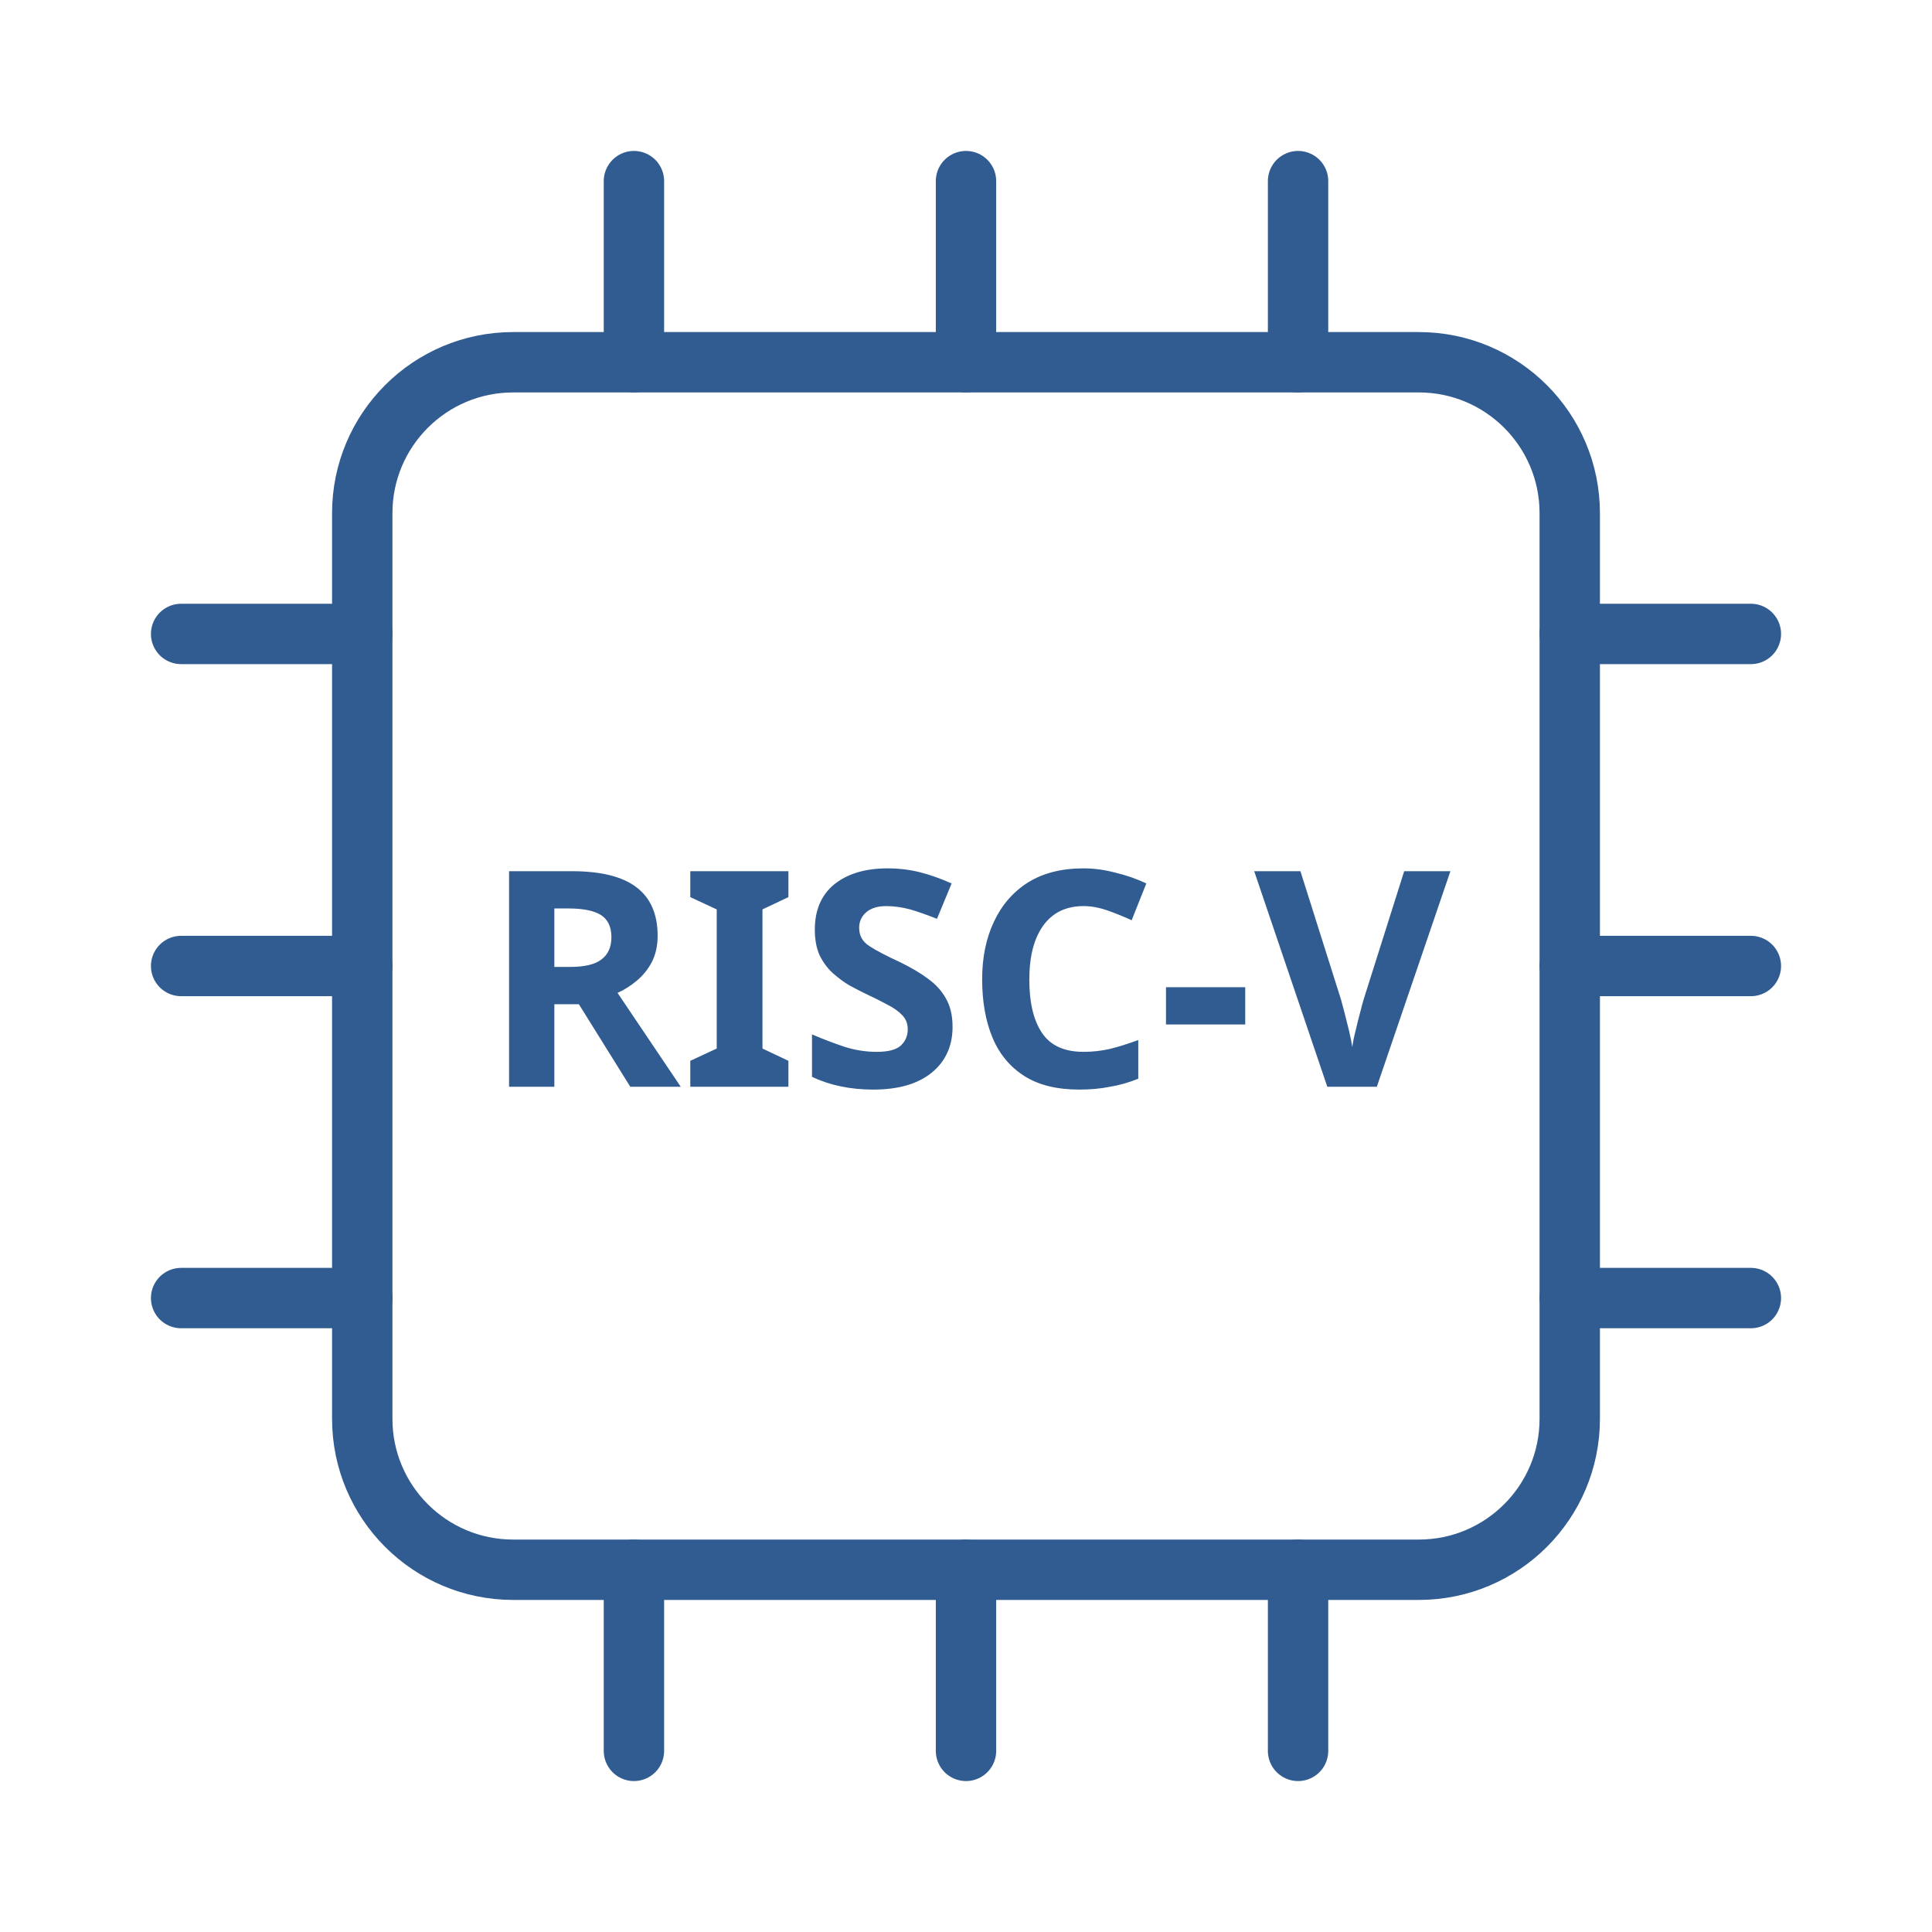
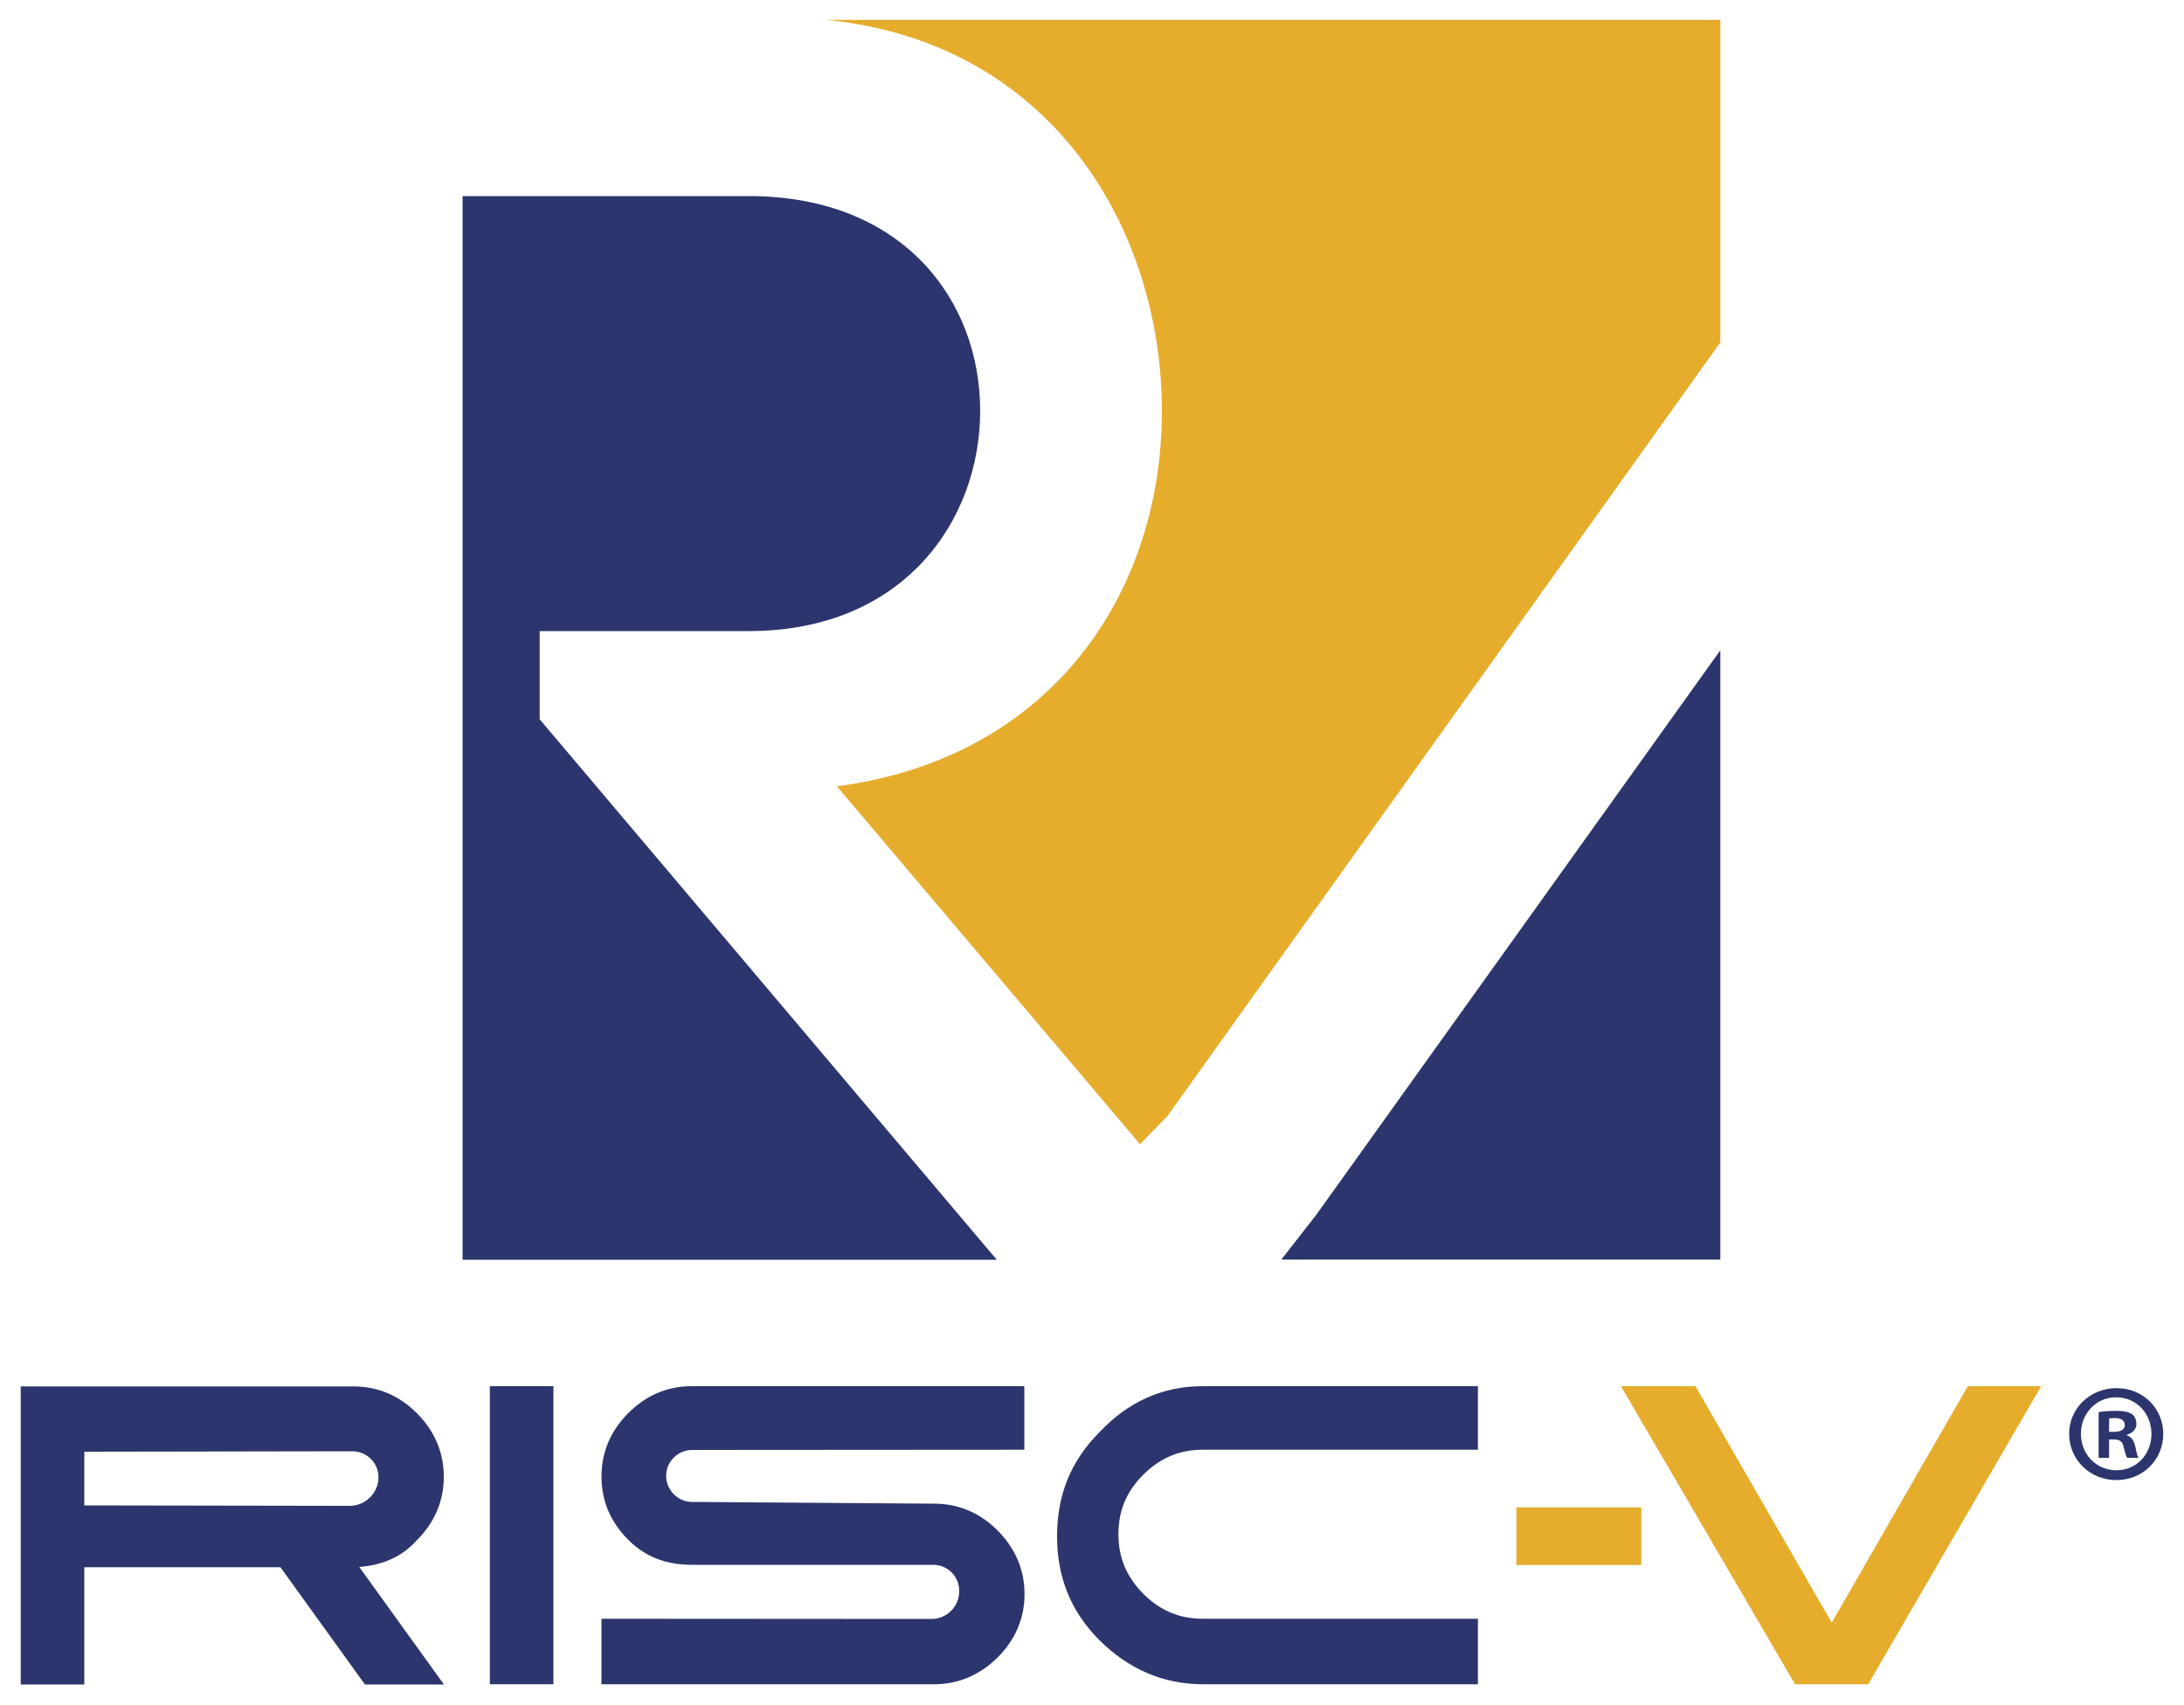
- <svg xmlns="http://www.w3.org/2000/svg" viewBox="0 0 64 64" fill="none" stroke="#315c91" stroke-width="2" stroke-linecap="round" stroke-linejoin="round">
-   <rect x="12" y="12" width="40" height="40" rx="5" />
-   <path d="M21 6v6m11-6v6m11-6v6M21 52v6m11-6v6m11-6v6M6 21h6M6 32h6M6 43h6m40-22h6M52 32h6M52 43h6" />
-   <text x="32" y="36" text-anchor="middle" fill="#315c91" stroke="none" font-family="sans-serif" font-size="10" font-weight="700">RISC-V</text>
+ <svg xmlns="http://www.w3.org/2000/svg" version="1.1" id="Layer_1" x="0px" y="0px" viewBox="0 0 1000 780.4" style="enable-background:new 0 0 1000 780.4;" xml:space="preserve">
+   <style type="text/css">
+ 	.st0{fill:#E6AC2C;}
+ 	.st1{fill:#2C356D;}
+ </style>
+   <g>
+     <g>
+       <path class="st0" d="M532,188.2c0,83.2-50.4,158.9-148.8,171.9L522,524l12.6-13l253.1-354.2V9.1H378.2l0,0    C481.6,19.2,532,105,532,188.2z" />
+       <path class="st1" d="M602.7,556.3l185-258.5v279H586.7L602.7,556.3z M247.1,289h95.8c70.6,0,105.9-50.4,105.9-100.9    s-35.3-98.3-105.9-98.3H216.8l0,0h-5l0,487.1h244.6L247.1,329.4V289L247.1,289z" />
+     </g>
+     <g>
+       <g>
+         <rect x="224.3" y="634.8" class="st1" width="29.1" height="136.5" />
+         <path class="st1" d="M426.5,741.4l-151.1-0.1v30h152.3c11.4,0,21.1-4.4,29.1-12.3c7.9-7.9,12.3-17.6,12.3-29s-4.4-21.1-12.3-29.1     c-7.9-7.9-17.6-12.3-29.1-12.3l-110.8-0.8c-6.5,0-11.8-5.3-11.9-11.9l0,0l0,0c0-6.6,5.4-11.9,11.9-11.9l152.1-0.1v-29.1H316.7     c-11.5,0-21.1,4.4-29,12.3c-7.9,7.9-12.3,17.6-12.3,29.1s4.4,21.1,12.3,29c7.9,7.9,17.6,11.4,29,11.4h110.6     c6.6,0,11.9,5.3,11.9,11.9l0,0l0,0C439.3,735.7,433.5,741.4,426.5,741.4z" />
+         <path class="st1" d="M550.8,634.8h125.9v29.1H550.8c-10.5,0-19.3,3.5-27.3,11.4c-7.9,7.9-11.4,16.7-11.4,27.3     c0,10.5,3.5,19.3,11.4,27.3c8,7.9,16.8,11.4,27.3,11.4h125.9v30H550.9c-18.5,0-34.4-7.1-47.6-20.3     c-13.2-13.2-19.3-29.1-19.3-47.5c0-18.5,6.1-34.3,19.3-47.5C516.5,641.9,532.3,634.8,550.8,634.8z" />
+         <path class="st1" d="M160.1,689.6l-121.5-0.2v-24.6l122.7-0.2c6.6,0,12,5.3,12,11.9l0,0l0,0C173.3,683.7,167.3,689.6,160.1,689.6     z M203.2,771.3l-38.7-53.7c10.5-0.9,19.3-4.4,26.4-12.3c7.9-7.9,12.3-17.6,12.3-29s-4.4-21.2-12.3-29.1s-17.6-12.3-29.1-12.3H9.5     v136.5h29.1v-53.7h89.8l38.7,53.7H203.2z" />
+         <polyline class="st0" points="821.9,771.3 742.2,634.8 776.3,634.8 838.7,743.1 901,634.8 934.6,634.8 855.4,771.3    " />
+         <rect x="694.3" y="690.3" class="st0" width="57.2" height="26.4" />
+       </g>
+       <g>
+         <path class="st1" d="M990.5,656.6c0,11.9-9.3,21.2-21.5,21.2c-12,0-21.6-9.3-21.6-21.2c0-11.6,9.6-20.9,21.6-20.9     C981.2,635.6,990.5,645,990.5,656.6z M952.8,656.6c0,9.3,6.9,16.7,16.3,16.7c9.2,0,16-7.4,16-16.6c0-9.3-6.8-16.8-16.1-16.8     C959.7,639.8,952.8,647.4,952.8,656.6z M965.7,667.6h-4.8v-20.9c1.9-0.4,4.6-0.6,8-0.6c4,0,5.8,0.6,7.3,1.5c1.2,0.9,2,2.5,2,4.6     c0,2.3-1.8,4.1-4.3,4.8v0.3c2,0.8,3.2,2.3,3.8,5.1c0.6,3.2,1,4.5,1.5,5.2H974c-0.6-0.8-1-2.7-1.7-5.1c-0.4-2.3-1.7-3.3-4.3-3.3     h-2.3V667.6z M965.8,655.7h2.3c2.7,0,4.8-0.9,4.8-3.1c0-1.9-1.4-3.2-4.5-3.2c-1.3,0-2.2,0.1-2.7,0.2V655.7z" />
+       </g>
+     </g>
+   </g>
</svg>
